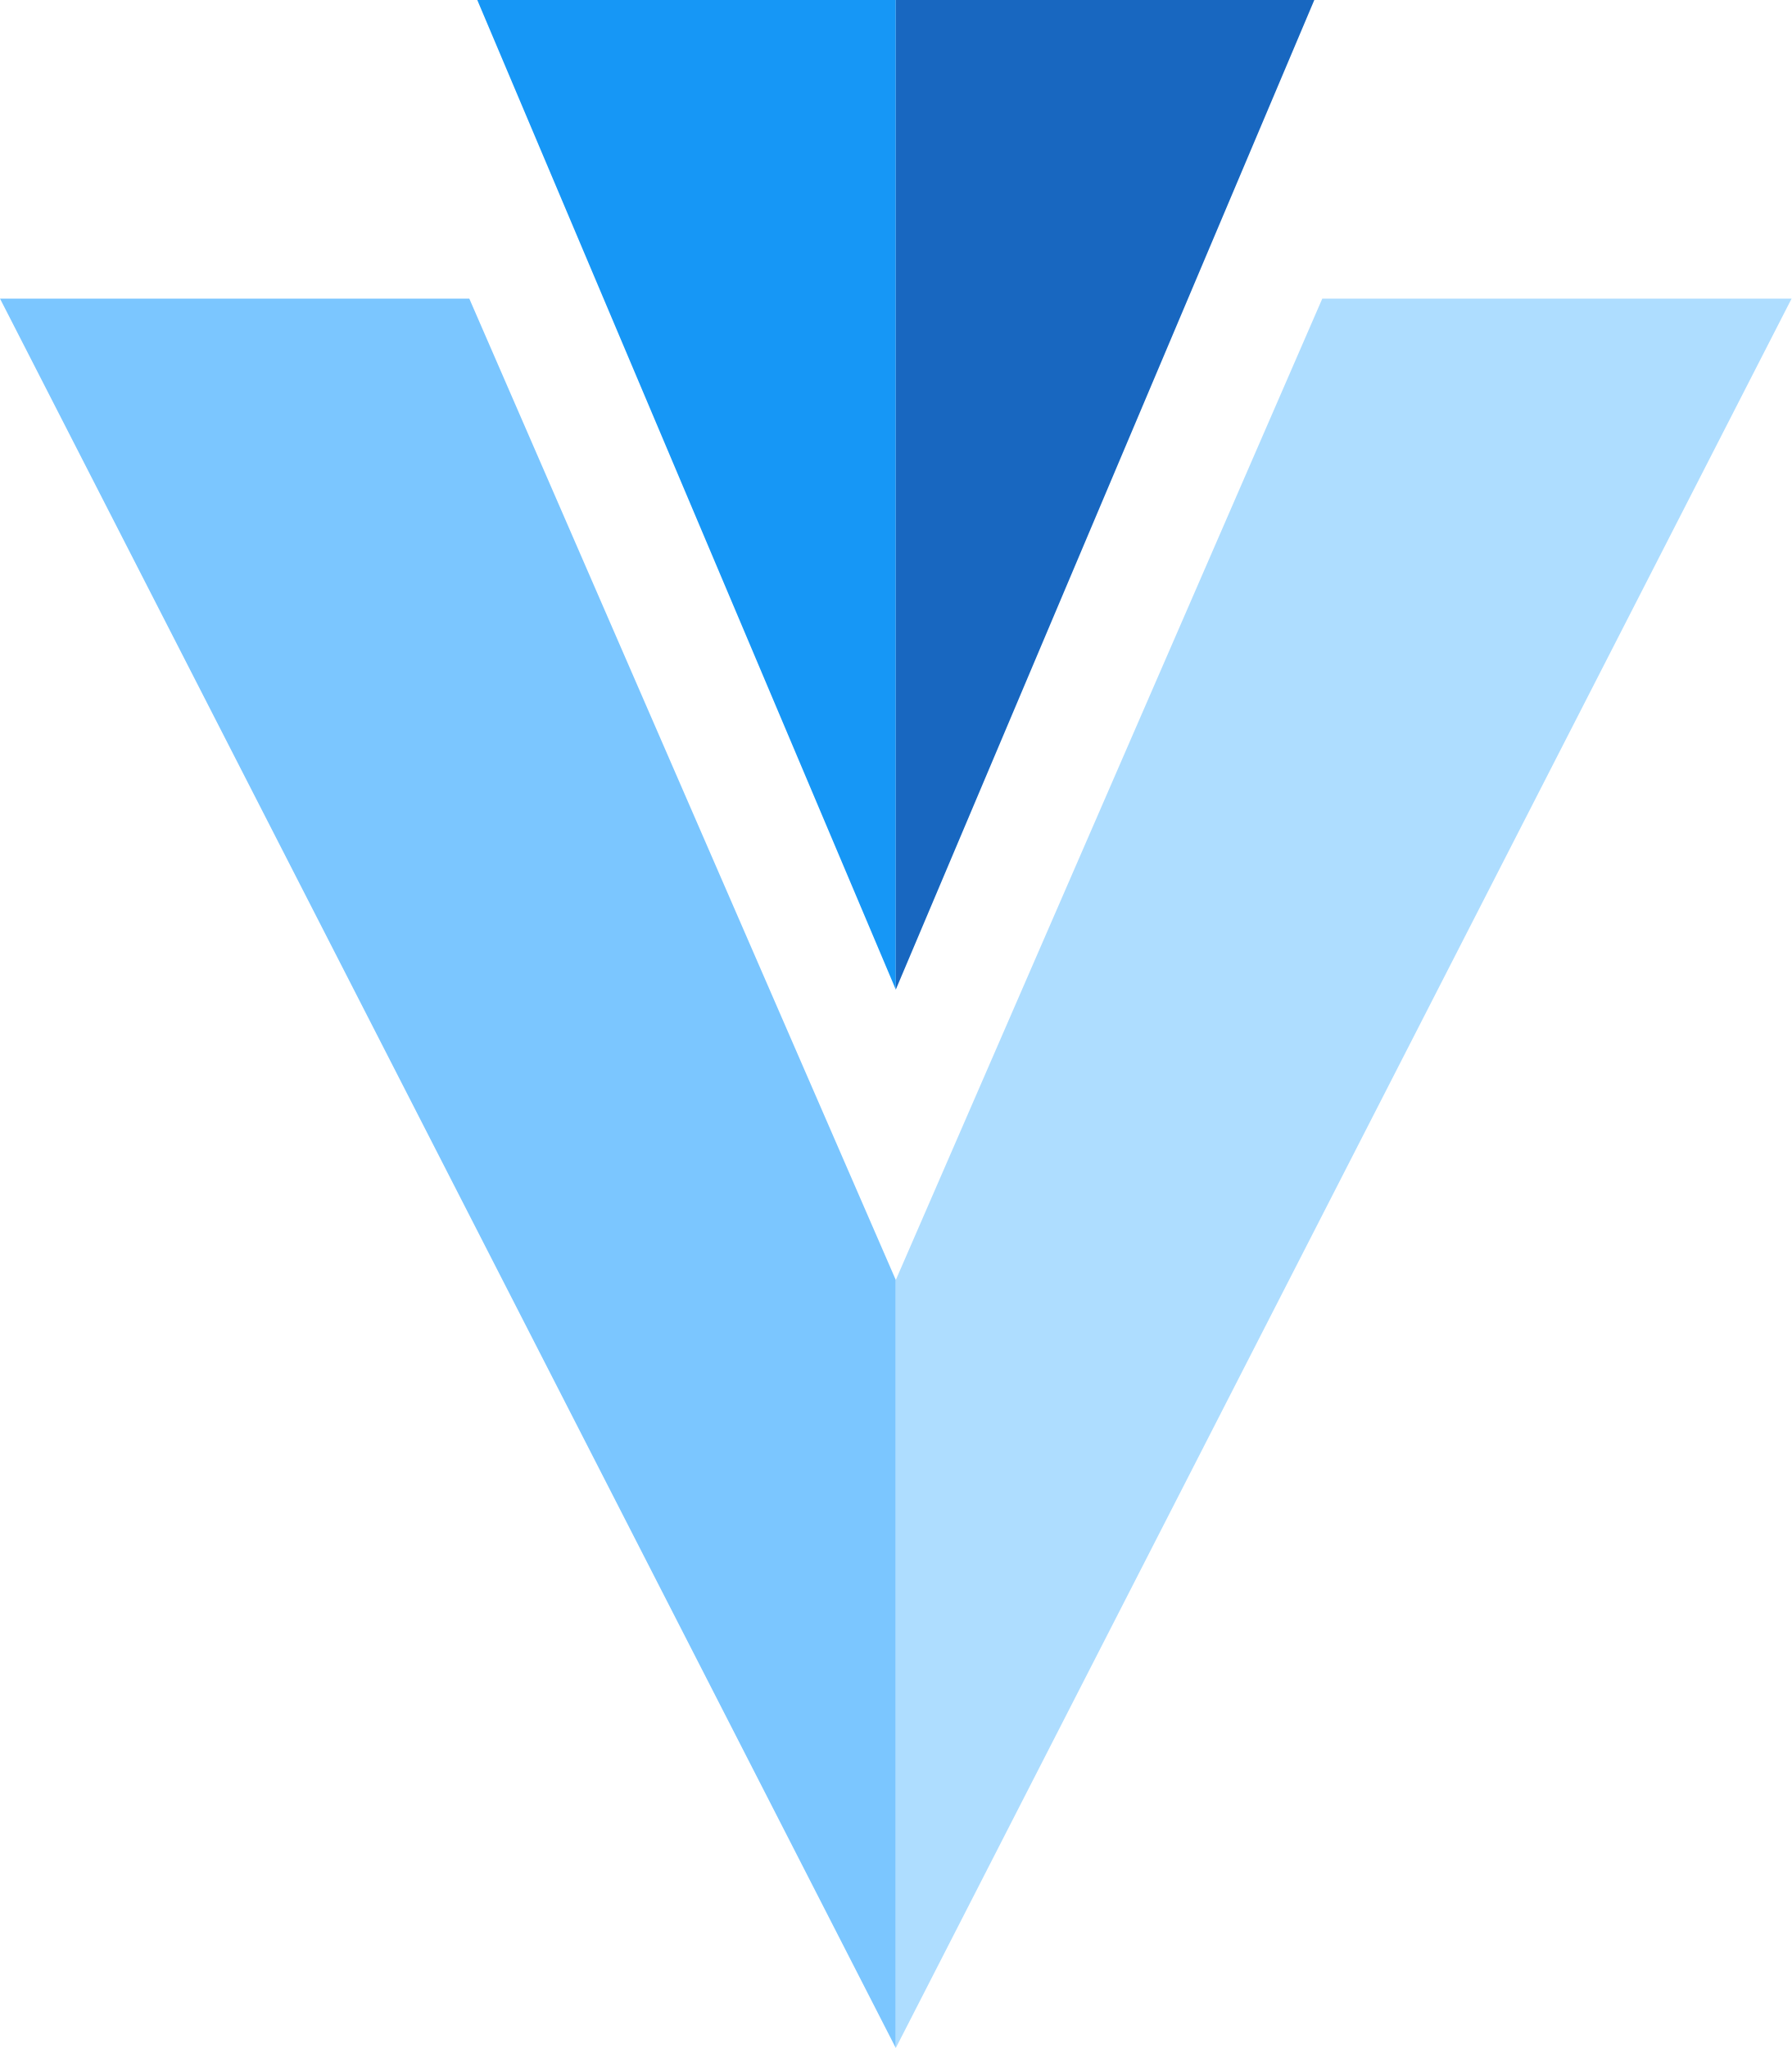
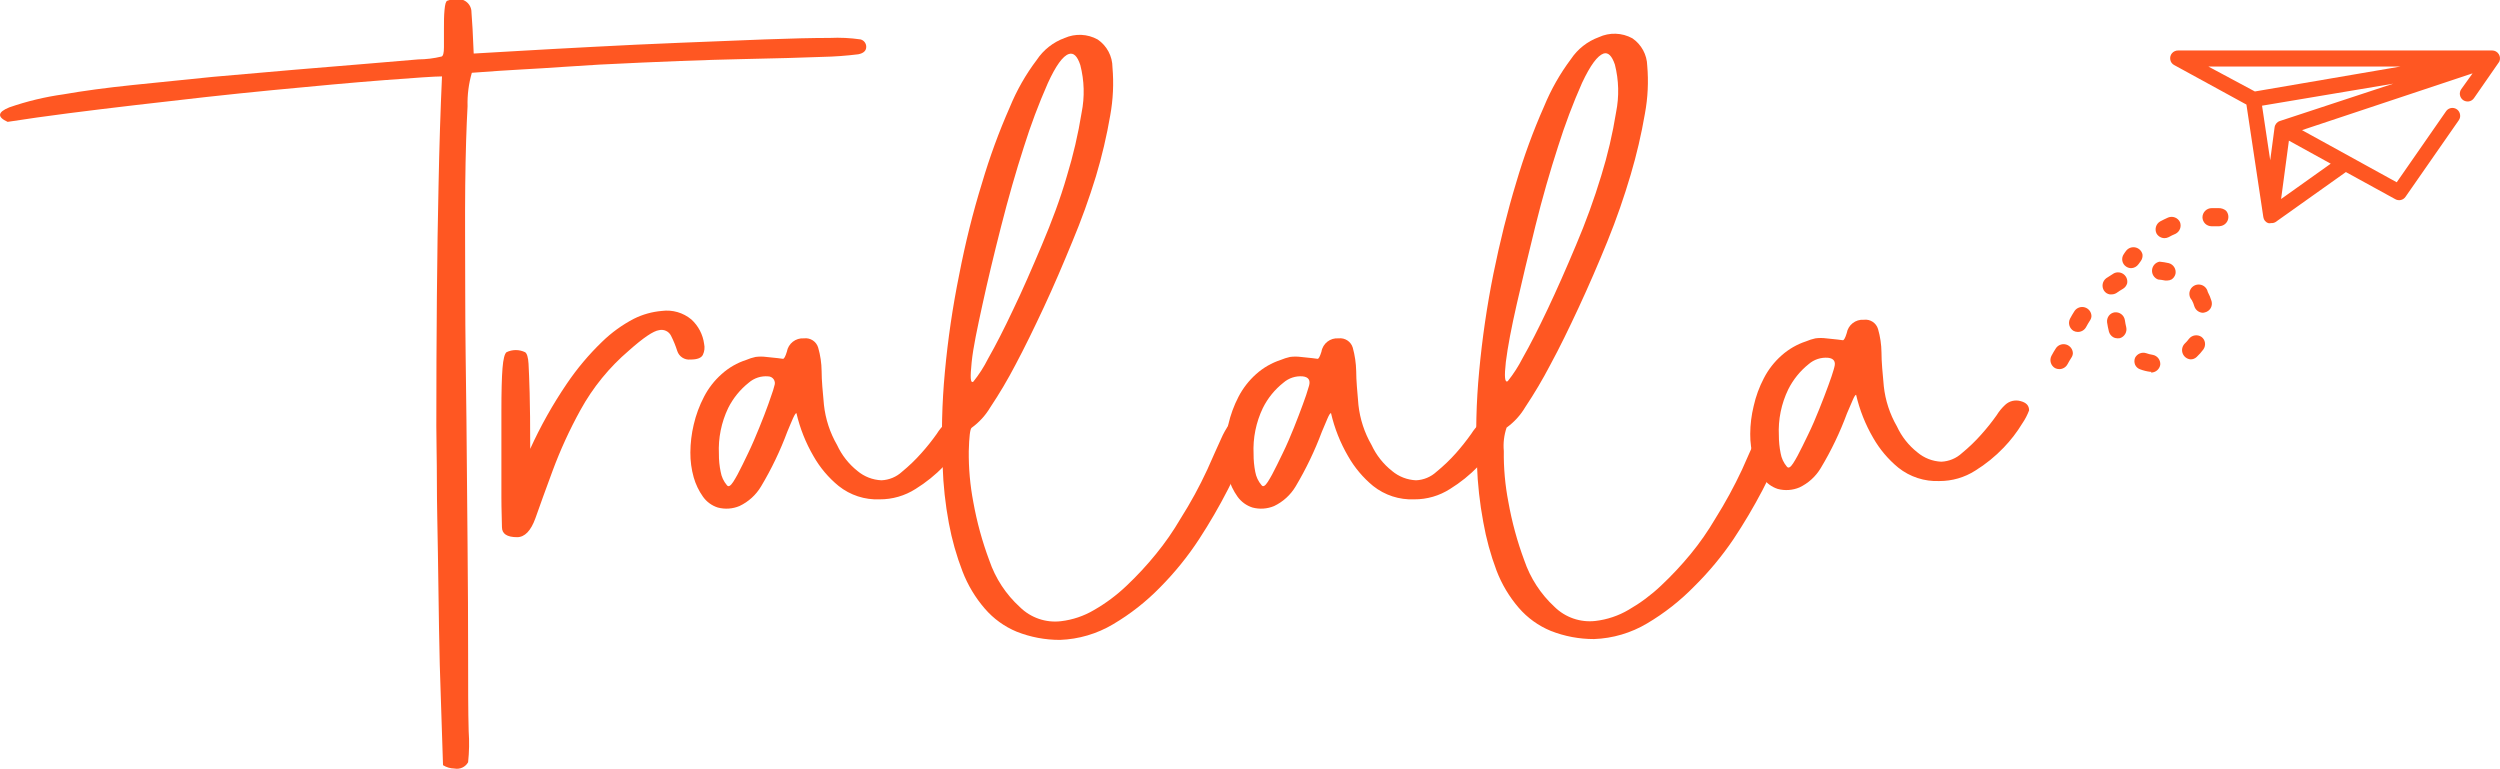
- <svg xmlns="http://www.w3.org/2000/svg" id="Layer_1" data-name="Layer 1" viewBox="0 0 87.5 100">
+ <svg xmlns="http://www.w3.org/2000/svg" id="Layer_1" data-name="Layer 1" viewBox="0 0 268.95 82.71">
  <defs>
-     <style>.cls-1{fill:#1697f6;}.cls-2{fill:#7bc6ff;}.cls-3{fill:#1867c0;}.cls-4{fill:#aeddff;}</style>
+     <style>.cls-1{fill:#ff5722;}</style>
  </defs>
-   <polyline class="cls-1" points="43.75 0 23.31 0 43.75 48.32" />
-   <polygon class="cls-2" points="43.75 62.5 43.75 100 0 14.58 22.92 14.58 43.75 62.5" />
-   <polyline class="cls-3" points="43.75 0 64.19 0 43.75 48.32" />
-   <polygon class="cls-4" points="64.58 14.58 87.5 14.58 43.75 100 43.75 62.5 64.58 14.58" />
+   <path class="cls-1" d="M50.3,11.43c-.12,2.19-.21,5-.25,8.47s0,7.4,0,11.79.08,8.89.13,13.47.08,9.06.12,13.43.06,8.28.06,11.71,0,6.23.06,8.36A19.05,19.05,0,0,1,50.36,82a1.38,1.38,0,0,1-1.47.68,2.42,2.42,0,0,1-1.23-.36q-.12-4.15-.24-7.39c-.08-2.16-.15-4.6-.19-7.31s-.08-5.43-.12-8.12S47,54.26,47,51.84s-.06-4.44-.06-6q0-7.19.06-13.95t.18-12q.12-6.15.37-11.67c-.74,0-2.8.14-6.19.4s-7.42.63-12.08,1.08-9.55,1-14.66,1.6S4.9,12.47.82,13.11Q-.9,12.32,1,11.55a30.57,30.57,0,0,1,5.82-1.4q3.19-.56,7.42-1t8.65-.88c2.94-.26,5.84-.52,8.71-.76l7.72-.64L45,6.39a10.89,10.89,0,0,0,2.51-.31c.16-.06.25-.38.25-1v-2c0-.72,0-1.37.06-2s.14-.93.3-1a2.44,2.44,0,0,1,1-.16,1.4,1.4,0,0,1,1.6,1.4q.12,1.4.24,4.44l4.85-.28c2.33-.14,5-.28,8-.44s6.11-.31,9.38-.44,6.3-.26,9.08-.36,5.11-.16,7-.16a17.45,17.45,0,0,1,3.31.16.82.82,0,0,1,.61.8c0,.42-.29.69-.86.8a37.4,37.4,0,0,1-3.86.28c-2,.08-4.91.16-8.71.24s-8.89.27-15.27.59l-3.8.24c-1.55.11-3.06.2-4.53.28s-3.28.2-5.4.36A11.77,11.77,0,0,0,50.3,11.43Z" />
+   <path class="cls-1" d="M55.63,57.79Q54,57.79,54,56.71c0-.71-.06-1.79-.06-3.23V44.32q0-3.23.12-4.71c.08-1,.23-1.56.43-1.72a2.3,2.3,0,0,1,2,0c.2.13.33.55.37,1.24s.08,1.75.12,3.16.06,3.42.06,6a47.26,47.26,0,0,1,3.93-7,28.28,28.28,0,0,1,3.8-4.52,14.49,14.49,0,0,1,3.43-2.48,8.3,8.3,0,0,1,3-.84,4.12,4.12,0,0,1,3.18.92A4.34,4.34,0,0,1,75.75,37a1.81,1.81,0,0,1-.13,1.16c-.16.35-.61.52-1.35.52a1.34,1.34,0,0,1-1.41-.92,11,11,0,0,0-.67-1.64,1.14,1.14,0,0,0-1.29-.6c-.61.08-1.7.82-3.25,2.2a22.87,22.87,0,0,0-5.21,6.4,48.29,48.29,0,0,0-3,6.55q-1.11,3-1.84,5.08C57.11,57.11,56.45,57.79,55.63,57.79Z" />
+   <path class="cls-1" d="M79.55,54.44a3.62,3.62,0,0,1-2.33.16,3.1,3.1,0,0,1-1.59-1.16,6.82,6.82,0,0,1-1-2.08,9.59,9.59,0,0,1-.36-2.68,13.34,13.34,0,0,1,.36-3,12.62,12.62,0,0,1,1.11-3,8.41,8.41,0,0,1,1.9-2.44,7.27,7.27,0,0,1,2.64-1.52,5.39,5.39,0,0,1,1-.32,4.42,4.42,0,0,1,1.16,0c1.06.11,1.66.17,1.78.2s.27-.23.43-.76a1.74,1.74,0,0,1,1.84-1.44,1.41,1.41,0,0,1,1.53,1,9.48,9.48,0,0,1,.37,2.52c0,1,.12,2.25.25,3.64a11,11,0,0,0,1.41,4.31,7.7,7.7,0,0,0,2.2,2.8,4.31,4.31,0,0,0,2.58,1,3.48,3.48,0,0,0,2.21-.92,18.17,18.17,0,0,0,2.08-2,23.14,23.14,0,0,0,1.66-2.08,5.32,5.32,0,0,1,.92-1.12,1.73,1.73,0,0,1,1.65-.4c.62.16.92.48.92,1a6.56,6.56,0,0,1-.73,1.4,14.94,14.94,0,0,1-2,2.6A15.92,15.92,0,0,1,98.5,52.6a7.12,7.12,0,0,1-3.87,1.12,6.63,6.63,0,0,1-4.41-1.44,11.38,11.38,0,0,1-2.7-3.2,16.6,16.6,0,0,1-1.84-4.64c-.08,0-.2.19-.37.56s-.36.86-.61,1.44a35.62,35.62,0,0,1-2.82,5.88A5.36,5.36,0,0,1,79.55,54.44Zm-2.21-5.6a8.93,8.93,0,0,0,.19,1.92,3,3,0,0,0,.67,1.44c.16.21.39.09.68-.36s.63-1.07,1-1.84.81-1.64,1.22-2.6.78-1.86,1.11-2.72.59-1.58.79-2.19a9.33,9.33,0,0,0,.31-1,.73.73,0,0,0-.67-1,2.81,2.81,0,0,0-2.09.68,8.14,8.14,0,0,0-2.21,2.72A10.31,10.31,0,0,0,77.34,48.84Z" />
+   <path class="cls-1" d="M109.72,65.31a5.38,5.38,0,0,0,4.41,1.52,9.05,9.05,0,0,0,3.56-1.2,18.08,18.08,0,0,0,3.49-2.6,35.17,35.17,0,0,0,3.19-3.44A29.51,29.51,0,0,0,127,55.8a45.7,45.7,0,0,0,2.88-5.28c.61-1.39,1.11-2.48,1.47-3.28a8.65,8.65,0,0,1,.92-1.64,1.39,1.39,0,0,1,1.11-.44c1,0,1.47.35,1.47,1a9.53,9.53,0,0,1-.74,2.2q-.74,1.8-2,4.28A59.3,59.3,0,0,1,129,58a33,33,0,0,1-4.17,5.16,24.31,24.31,0,0,1-5.09,4,12,12,0,0,1-5.7,1.68,12.58,12.58,0,0,1-4.66-.88,9.13,9.13,0,0,1-3.43-2.48,13.56,13.56,0,0,1-2.4-4,29.25,29.25,0,0,1-1.47-5.19,40.34,40.34,0,0,1-.67-6.16,72.3,72.3,0,0,1,.24-10.11,97.41,97.41,0,0,1,1.54-10.47q1-5.16,2.45-9.84a67.63,67.63,0,0,1,3-8.19,22.69,22.69,0,0,1,2.89-5.07,6.11,6.11,0,0,1,3-2.36,4,4,0,0,1,3.56.16,3.64,3.64,0,0,1,1.59,3,19.56,19.56,0,0,1-.24,5.16,55.28,55.28,0,0,1-1.54,6.56A75.16,75.16,0,0,1,115.36,26c-1,2.43-2,4.78-3.07,7.07s-2.08,4.36-3.06,6.2a49.33,49.33,0,0,1-2.7,4.56,7.35,7.35,0,0,1-2,2.19c-.17.11-.27,1-.31,2.52a27.72,27.72,0,0,0,.49,5.48,36.19,36.19,0,0,0,1.72,6.27A12,12,0,0,0,109.72,65.31ZM116.22,7c-.33-1-.74-1.35-1.23-1.19-.65.21-1.41,1.26-2.27,3.15a65.4,65.4,0,0,0-2.57,6.84c-.86,2.66-1.68,5.53-2.46,8.59s-1.45,5.86-2,8.39-1,4.6-1.16,6.2-.15,2.29.18,2.08a13.93,13.93,0,0,0,1.59-2.48q1.23-2.16,2.7-5.28c1-2.07,2-4.38,3.07-6.91s2-5,2.7-7.43a51.07,51.07,0,0,0,1.59-6.84A11.48,11.48,0,0,0,116.22,7Z" />
+   <path class="cls-1" d="M137.07,54.44a3.62,3.62,0,0,1-2.33.16,3.16,3.16,0,0,1-1.6-1.16,6.81,6.81,0,0,1-1-2.08,9.24,9.24,0,0,1-.37-2.68,12.81,12.81,0,0,1,.37-3,12.6,12.6,0,0,1,1.1-3,8.58,8.58,0,0,1,1.9-2.44,7.44,7.44,0,0,1,2.64-1.52,5.84,5.84,0,0,1,1-.32,4.51,4.51,0,0,1,1.17,0c1.06.11,1.65.17,1.78.2s.26-.23.43-.76a1.72,1.72,0,0,1,1.84-1.44,1.42,1.42,0,0,1,1.53,1,10.38,10.38,0,0,1,.37,2.52c0,1,.12,2.25.24,3.64a11,11,0,0,0,1.41,4.31,7.72,7.72,0,0,0,2.21,2.8,4.31,4.31,0,0,0,2.58,1,3.46,3.46,0,0,0,2.2-.92,18.25,18.25,0,0,0,2.09-2,24.79,24.79,0,0,0,1.65-2.08,5.67,5.67,0,0,1,.92-1.12,1.75,1.75,0,0,1,1.66-.4c.61.16.92.48.92,1a6.91,6.91,0,0,1-.74,1.4,14.85,14.85,0,0,1-2,2.6A15.69,15.69,0,0,1,156,52.6a7.06,7.06,0,0,1-3.86,1.12,6.66,6.66,0,0,1-4.42-1.44,11.5,11.5,0,0,1-2.69-3.2,16.6,16.6,0,0,1-1.84-4.64c-.09,0-.21.19-.37.56s-.37.86-.61,1.44a36.47,36.47,0,0,1-2.82,5.88A5.42,5.42,0,0,1,137.07,54.44Zm-2.21-5.6a9.64,9.64,0,0,0,.18,1.92,3,3,0,0,0,.68,1.44c.16.21.38.09.67-.36s.63-1.07,1-1.84.82-1.64,1.23-2.6.78-1.86,1.1-2.72.6-1.58.8-2.19.31-1,.31-1c.16-.59-.06-.93-.68-1a2.79,2.79,0,0,0-2.08.68,8,8,0,0,0-2.21,2.72A10.31,10.31,0,0,0,134.86,48.84Z" />
+   <path class="cls-1" d="M190.13,48.46c-.08-.47-.14-.94-.23-1.4a7.3,7.3,0,0,1-.11-1.45,8.59,8.59,0,0,0-.91,1.63c-.37.8-.86,1.89-1.47,3.28a49,49,0,0,1-2.88,5.28,29.51,29.51,0,0,1-2.64,3.79A36.45,36.45,0,0,1,178.7,63a18.39,18.39,0,0,1-3.49,2.6,9.1,9.1,0,0,1-3.56,1.2,5.4,5.4,0,0,1-4.42-1.52,12.12,12.12,0,0,1-3.25-5A36.14,36.14,0,0,1,162.27,54a27,27,0,0,1-.49-5.48,6.11,6.11,0,0,1,.3-2.52,7.22,7.22,0,0,0,2-2.19,49.33,49.33,0,0,0,2.7-4.56c1-1.84,2-3.9,3.07-6.2s2.08-4.64,3.07-7.07,1.81-4.82,2.51-7.19a57.14,57.14,0,0,0,1.53-6.56,19.19,19.19,0,0,0,.25-5.16,3.68,3.68,0,0,0-1.6-2.95A4,4,0,0,0,172,4a6.13,6.13,0,0,0-3,2.36,23.09,23.09,0,0,0-2.88,5.07,66,66,0,0,0-3,8.19c-.95,3.12-1.76,6.4-2.46,9.84a100,100,0,0,0-1.53,10.47A70.85,70.85,0,0,0,158.89,50a41.6,41.6,0,0,0,.68,6.16A29.25,29.25,0,0,0,161,61.39a13.54,13.54,0,0,0,2.39,4,9.16,9.16,0,0,0,3.44,2.48,12.58,12.58,0,0,0,4.66.88,12,12,0,0,0,5.7-1.68,24.57,24.57,0,0,0,5.09-4A33.62,33.62,0,0,0,186.49,58a59.06,59.06,0,0,0,3.12-5.27c.5-1,.92-1.82,1.3-2.62A3.91,3.91,0,0,1,190.13,48.46ZM162,38.93c.2-1.6.59-3.66,1.17-6.2s1.24-5.32,2-8.39,1.59-5.93,2.45-8.59a65.25,65.25,0,0,1,2.58-6.84C171.1,7,171.85,6,172.51,5.76c.49-.16.9.24,1.22,1.19a11.61,11.61,0,0,1,.13,5.12,49.69,49.69,0,0,1-1.6,6.84,73.9,73.9,0,0,1-2.7,7.43c-1.06,2.53-2.08,4.84-3.06,6.91s-1.88,3.84-2.7,5.28A14.57,14.57,0,0,1,162.21,41C161.88,41.22,161.82,40.53,162,38.93Z" />
+   <path class="cls-1" d="M193.58,52.44a3.62,3.62,0,0,1-2.33.16,3.18,3.18,0,0,1-1.59-1.16,6.58,6.58,0,0,1-1-2.08,9.24,9.24,0,0,1-.37-2.68,12.81,12.81,0,0,1,.37-3,12.17,12.17,0,0,1,1.1-3,8.41,8.41,0,0,1,1.9-2.44,7.44,7.44,0,0,1,2.64-1.52,5.61,5.61,0,0,1,1-.32,4.43,4.43,0,0,1,1.16,0c1.07.11,1.66.17,1.78.2s.27-.23.43-.76a1.74,1.74,0,0,1,1.84-1.44,1.41,1.41,0,0,1,1.53,1,9.48,9.48,0,0,1,.37,2.52c0,1,.12,2.25.25,3.64a11,11,0,0,0,1.41,4.31,7.61,7.61,0,0,0,2.21,2.8,4.26,4.26,0,0,0,2.57,1,3.48,3.48,0,0,0,2.21-.92,18.17,18.17,0,0,0,2.08-2,23.14,23.14,0,0,0,1.66-2.08,5.32,5.32,0,0,1,.92-1.12,1.73,1.73,0,0,1,1.65-.4c.62.16.92.48.92,1a6.56,6.56,0,0,1-.73,1.4,14.94,14.94,0,0,1-2,2.6,15.62,15.62,0,0,1-3.06,2.48,7.11,7.11,0,0,1-3.86,1.12,6.64,6.64,0,0,1-4.42-1.44,11.55,11.55,0,0,1-2.7-3.2,16.6,16.6,0,0,1-1.84-4.64c-.08,0-.2.19-.36.56s-.37.86-.62,1.44a34.81,34.81,0,0,1-2.82,5.88A5.31,5.31,0,0,1,193.58,52.44Zm-2.21-5.6a9.61,9.61,0,0,0,.19,1.92,3,3,0,0,0,.67,1.44c.17.21.39.09.68-.36s.63-1.07,1-1.84.82-1.64,1.23-2.6.77-1.86,1.1-2.72.59-1.58.8-2.19.3-1,.3-1c.17-.59-.06-.93-.67-1a2.82,2.82,0,0,0-2.09.68,8.13,8.13,0,0,0-2.2,2.72A10.19,10.19,0,0,0,191.37,46.84Z" />
+   <path class="cls-1" d="M268.11,5.71H234.32a.59.59,0,0,0-.47.21.58.58,0,0,0,.17.89l7.88,4.25h0l1.84,12.23a.59.59,0,0,0,.92.39l7.69-5.46h0l5.45,3a.61.61,0,0,0,.77-.18l5.73-8.25a.59.59,0,1,0-1-.67l-5.43,7.81h0L247,14h0l19.58-6.52h0L265,9.75a.6.6,0,0,0,.11.83.58.58,0,0,0,.83-.13l2.66-3.82,0-.07A.59.59,0,0,0,268.11,5.71Zm-16.9,11.87h0l-6.13,4.35h0l1-7.2h0Zm9.4-9.4-15.23,5.08a.57.57,0,0,0-.39.47l-.7,5.27h0l-1.17-7.83h0l17.5-3Zm.54-1.29-18.61,3.18h0l-5.9-3.18h24.51Z" />
+   <path class="cls-1" d="M244.33,24A.72.72,0,0,1,244,24a.8.8,0,0,1-.51-.64l-1.82-12.11L233.9,7a.79.79,0,0,1-.42-.58.83.83,0,0,1,.18-.69.86.86,0,0,1,.66-.3h33.79a.83.83,0,0,1,.71.4.84.84,0,0,1,.05.81.36.36,0,0,1-.07.1l-2.65,3.82a.84.84,0,0,1-.55.35.87.87,0,0,1-.63-.15.85.85,0,0,1-.18-1.18L266,7.89,247.65,14l10.19,5.61,5.3-7.63a.83.83,0,0,1,1.51.33.8.8,0,0,1-.13.62l-5.74,8.25a.83.83,0,0,1-1.09.25l-5.32-2.92-7.57,5.38A.82.82,0,0,1,244.33,24ZM234.32,6a.35.35,0,0,0-.28.12.33.33,0,0,0-.07.28.31.31,0,0,0,.17.23l8,4.32v.15L244,23.26a.35.35,0,0,0,.21.25.31.31,0,0,0,.32,0l7.82-5.56.14.07,5.46,3a.35.35,0,0,0,.44-.11l5.74-8.24a.32.32,0,0,0,.05-.25.3.3,0,0,0-.14-.22.36.36,0,0,0-.25-.06.4.4,0,0,0-.22.14l-5.57,8-.21-.13-11-6v-.32l.16-.07L266.7,7.13l.23.26-.1.16L265.2,9.9a.35.35,0,0,0,.06.48.31.31,0,0,0,.26.06.3.3,0,0,0,.22-.14l2.65-3.81a.35.35,0,0,0,0-.37.35.35,0,0,0-.29-.16ZM245.1,22.24l-.27-.15v-.15l1-7.37.23-.11.11.06,5.31,2.91v.31l-.14.07Zm1.14-7.11-.84,6.28,5.34-3.8Zm-2,4.12h-.21l0-.21-1.2-8,.2-.07,17.76-3,.13.46-.23.07-15.23,5.07a.32.32,0,0,0-.22.28l-.74,5.48Zm-.89-7.88.88,5.87.47-3.54a.84.84,0,0,1,.56-.68L257.47,9Zm-.94-1-.06-.07-6-3.25.1-.38h24.95l0,.47-.22,0Zm-4.83-3.21,5,2.68,15.65-2.68Z" />
+   <path class="cls-1" d="M228,36a.59.59,0,0,0,.42-.71,7.6,7.6,0,0,1-.16-.83.59.59,0,0,0-1.17.16,9.79,9.79,0,0,0,.19,1A.59.59,0,0,0,228,36Z" />
+   <path class="cls-1" d="M227.81,36.4a1,1,0,0,1-.48-.13,1,1,0,0,1-.45-.59,10,10,0,0,1-.2-1,1,1,0,0,1,.19-.71.94.94,0,0,1,.63-.37,1,1,0,0,1,1.09.82q.06.41.15.78a1,1,0,0,1-.68,1.18h0A1.07,1.07,0,0,1,227.81,36.4Zm-.18-2.07h0a.22.22,0,0,0-.14.08.25.25,0,0,0-.05.16,8.81,8.81,0,0,0,.19.92.21.21,0,0,0,.1.13.18.18,0,0,0,.16,0h0a.22.22,0,0,0,.15-.26,7.88,7.88,0,0,1-.18-.87A.21.21,0,0,0,227.63,34.33Z" />
+   <path class="cls-1" d="M233.72,29.35a.6.6,0,0,0-.44-.71,8.15,8.15,0,0,0-1-.15.6.6,0,0,0-.63.54.58.58,0,0,0,.54.63,5.47,5.47,0,0,1,.81.13A.6.6,0,0,0,233.72,29.35Z" />
+   <path class="cls-1" d="M233.15,30.18a.78.78,0,0,1-.22,0,6.32,6.32,0,0,0-.76-.11,1,1,0,0,1,.15-1.92,7.25,7.25,0,0,1,1,.16,1,1,0,0,1,.72,1.15h0a1,1,0,0,1-.42.6A1,1,0,0,1,233.15,30.18Zm-.91-1.31a.17.17,0,0,0-.13.05.18.18,0,0,0-.08.14.21.21,0,0,0,.2.23,6.53,6.53,0,0,1,.87.13.18.18,0,0,0,.16,0,.19.19,0,0,0,.09-.14h0a.21.21,0,0,0-.16-.25,5.63,5.63,0,0,0-.93-.14Z" />
+   <path class="cls-1" d="M237.16,33.26a.59.59,0,0,0,.44-.74,5.27,5.27,0,0,0-.39-1,.58.58,0,0,0-.79-.25.59.59,0,0,0-.24.8,3.83,3.83,0,0,1,.29.73A.6.6,0,0,0,237.16,33.26Z" />
+   <path class="cls-1" d="M237,33.65a1,1,0,0,1-.93-.69,3.24,3.24,0,0,0-.27-.67,1,1,0,1,1,1.71-.89,5.31,5.31,0,0,1,.41,1,1,1,0,0,1-.1.76,1,1,0,0,1-.62.45Zm-.35-2a.16.16,0,0,0-.09,0,.2.2,0,0,0-.09.28,4.71,4.71,0,0,1,.32.81.21.21,0,0,0,.25.14h0a.2.2,0,0,0,.14-.1.25.25,0,0,0,0-.16,5.19,5.19,0,0,0-.36-.89A.21.21,0,0,0,236.69,31.63Z" />
+   <path class="cls-1" d="M227.47,31.19c.24-.17.48-.32.73-.47a.59.59,0,0,0,.22-.8.6.6,0,0,0-.81-.21q-.41.24-.81.51a.59.59,0,0,0-.14.82A.58.58,0,0,0,227.47,31.19Z" />
+   <path class="cls-1" d="M227.14,31.67l-.17,0a.91.91,0,0,1-.62-.4,1,1,0,0,1,.24-1.34l.83-.53a1,1,0,0,1,1.42,1.08,1,1,0,0,1-.45.59c-.24.14-.48.29-.7.45h0A1,1,0,0,1,227.14,31.67Zm.77-1.67a.2.2,0,0,0-.11,0c-.26.16-.53.32-.78.5a.22.22,0,0,0-.06.3.23.23,0,0,0,.3.05c.24-.17.5-.33.75-.48a.22.22,0,0,0,.1-.13.19.19,0,0,0,0-.16A.21.21,0,0,0,227.91,30Z" />
+   <path class="cls-1" d="M232,39.15a.59.59,0,0,0-.51-.66,3.58,3.58,0,0,1-.75-.19.6.6,0,0,0-.76.34.59.59,0,0,0,.35.76,4.53,4.53,0,0,0,1,.25A.61.61,0,0,0,232,39.15Z" />
+   <path class="cls-1" d="M231.44,40h-.12a4.83,4.83,0,0,1-1.09-.27.92.92,0,0,1-.54-.5,1,1,0,0,1,0-.74A1,1,0,0,1,230.9,38a3.65,3.65,0,0,0,.67.17,1,1,0,0,1,.83,1.08h0a1,1,0,0,1-1,.83Zm-.88-1.39a.21.21,0,0,0-.19.3.19.19,0,0,0,.12.11,4,4,0,0,0,.93.23.21.21,0,0,0,.15,0,.21.21,0,0,0,.09-.14h0a.22.22,0,0,0-.19-.24,3.74,3.74,0,0,1-.83-.21Z" />
+   <path class="cls-1" d="M224.05,35c.14-.26.29-.51.44-.75a.49.49,0,0,0,.09-.28.59.59,0,0,0-1.08-.35c-.17.26-.33.54-.48.82a.59.59,0,0,0,.23.8A.6.6,0,0,0,224.05,35Z" />
+   <path class="cls-1" d="M223.53,35.71a1,1,0,0,1-.45-.11,1,1,0,0,1-.39-1.31c.15-.29.32-.57.5-.85A1,1,0,0,1,225,34a.9.9,0,0,1-.15.46c-.15.24-.3.48-.43.73h0A1,1,0,0,1,223.53,35.71Zm.47-2a.22.22,0,0,0-.18.1c-.17.26-.33.53-.47.8a.21.21,0,0,0,.08.29.22.22,0,0,0,.29-.09h0c.14-.26.29-.52.45-.77a.21.21,0,0,0,0-.1.23.23,0,0,0-.16-.22Z" />
+   <path class="cls-1" d="M222.05,39c.14-.26.29-.51.44-.75a.49.49,0,0,0,.09-.28.59.59,0,0,0-1.08-.35c-.17.26-.33.54-.48.82a.59.59,0,0,0,.23.8A.6.6,0,0,0,222.05,39Z" />
+   <path class="cls-1" d="M221.53,39.71a1,1,0,0,1-.45-.11,1,1,0,0,1-.39-1.31c.15-.29.32-.57.5-.85A1,1,0,0,1,223,38a.9.9,0,0,1-.15.46c-.15.24-.3.48-.43.73h0A1,1,0,0,1,221.53,39.71Zm.47-2a.22.22,0,0,0-.18.1c-.17.26-.33.53-.47.8a.21.21,0,0,0,.08.29.22.22,0,0,0,.29-.09h0c.14-.26.29-.52.45-.77a.21.21,0,0,0,0-.1.23.23,0,0,0-.16-.22Z" />
+   <path class="cls-1" d="M236,38.13a5.43,5.43,0,0,0,.68-.76.6.6,0,0,0-.13-.83.59.59,0,0,0-.82.13,4.37,4.37,0,0,1-.53.6.59.59,0,1,0,.8.86Z" />
+   <path class="cls-1" d="M235.64,38.66A1,1,0,0,1,235,37a4.28,4.28,0,0,0,.49-.55,1,1,0,0,1,1.34-.21.93.93,0,0,1,.38.63,1,1,0,0,1-.17.72,6.13,6.13,0,0,1-.72.81h0A.92.92,0,0,1,235.64,38.66Zm.6-1.85h0a.25.25,0,0,0-.14.08,4.5,4.5,0,0,1-.57.66.21.21,0,0,0,0,.3.22.22,0,0,0,.3,0,5.42,5.42,0,0,0,.63-.72.18.18,0,0,0,0-.15.17.17,0,0,0-.08-.14A.2.2,0,0,0,236.24,36.81Z" />
+   <path class="cls-1" d="M237.91,23.94c.21,0,.41,0,.62,0a.89.89,0,0,0,.58-.08.62.62,0,0,0,.26-.44.63.63,0,0,0-.19-.49.87.87,0,0,0-.59-.16l-.69,0a.59.59,0,0,0,0,1.18Z" />
+   <path class="cls-1" d="M238.76,24.34h-.2c-.25,0-.45,0-.65,0a1,1,0,0,1-.68-.28,1,1,0,0,1-.29-.67,1,1,0,0,1,1-1h.71a1.22,1.22,0,0,1,.82.27,1,1,0,0,1-.67,1.67Zm-.78-.78.57,0c.22,0,.3,0,.35,0a.22.22,0,0,0,.09-.16.23.23,0,0,0-.06-.18.58.58,0,0,0-.32-.07c-.26,0-.49,0-.71,0a.21.21,0,1,0,0,.42H238Z" />
+   <path class="cls-1" d="M233.13,25.18c.24-.13.49-.25.75-.37a.59.59,0,1,0-.48-1.07,9.12,9.12,0,0,0-.83.41.58.58,0,0,0-.24.79A.59.59,0,0,0,233.13,25.18Z" />
+   <path class="cls-1" d="M232.85,25.62a1,1,0,0,1-.85-.5,1,1,0,0,1,.39-1.3c.28-.15.57-.29.86-.42a1,1,0,0,1,1.27.49,1,1,0,0,1-.49,1.27,6,6,0,0,0-.72.35h0A1,1,0,0,1,232.85,25.62Zm.79-1.56-.09,0c-.27.12-.54.26-.8.4a.21.21,0,0,0-.09.28.21.21,0,0,0,.29.09h0c.25-.14.51-.26.77-.38a.21.21,0,0,0,.11-.28.2.2,0,0,0-.11-.11Z" />
+   <path class="cls-1" d="M229.75,28.21l.26-.36a.6.6,0,0,0-.12-.82.59.59,0,0,0-.82.12c-.1.13-.2.27-.29.41a.58.58,0,0,0,1,.65Z" />
+   <path class="cls-1" d="M229.26,28.85a1,1,0,0,1-.53-.17.95.95,0,0,1-.26-1.33,4,4,0,0,1,.3-.42,1,1,0,0,1,1.72.44,1,1,0,0,1-.18.71c-.09.11-.17.23-.25.34h0A1,1,0,0,1,229.26,28.85Zm.28-1.56a.2.2,0,0,0-.17.09,3.89,3.89,0,0,0-.28.39.21.21,0,0,0,.35.23h0c.09-.12.17-.25.27-.37a.2.2,0,0,0,0-.16.2.2,0,0,0-.08-.14A.17.17,0,0,0,229.54,27.29Z" />
</svg>
